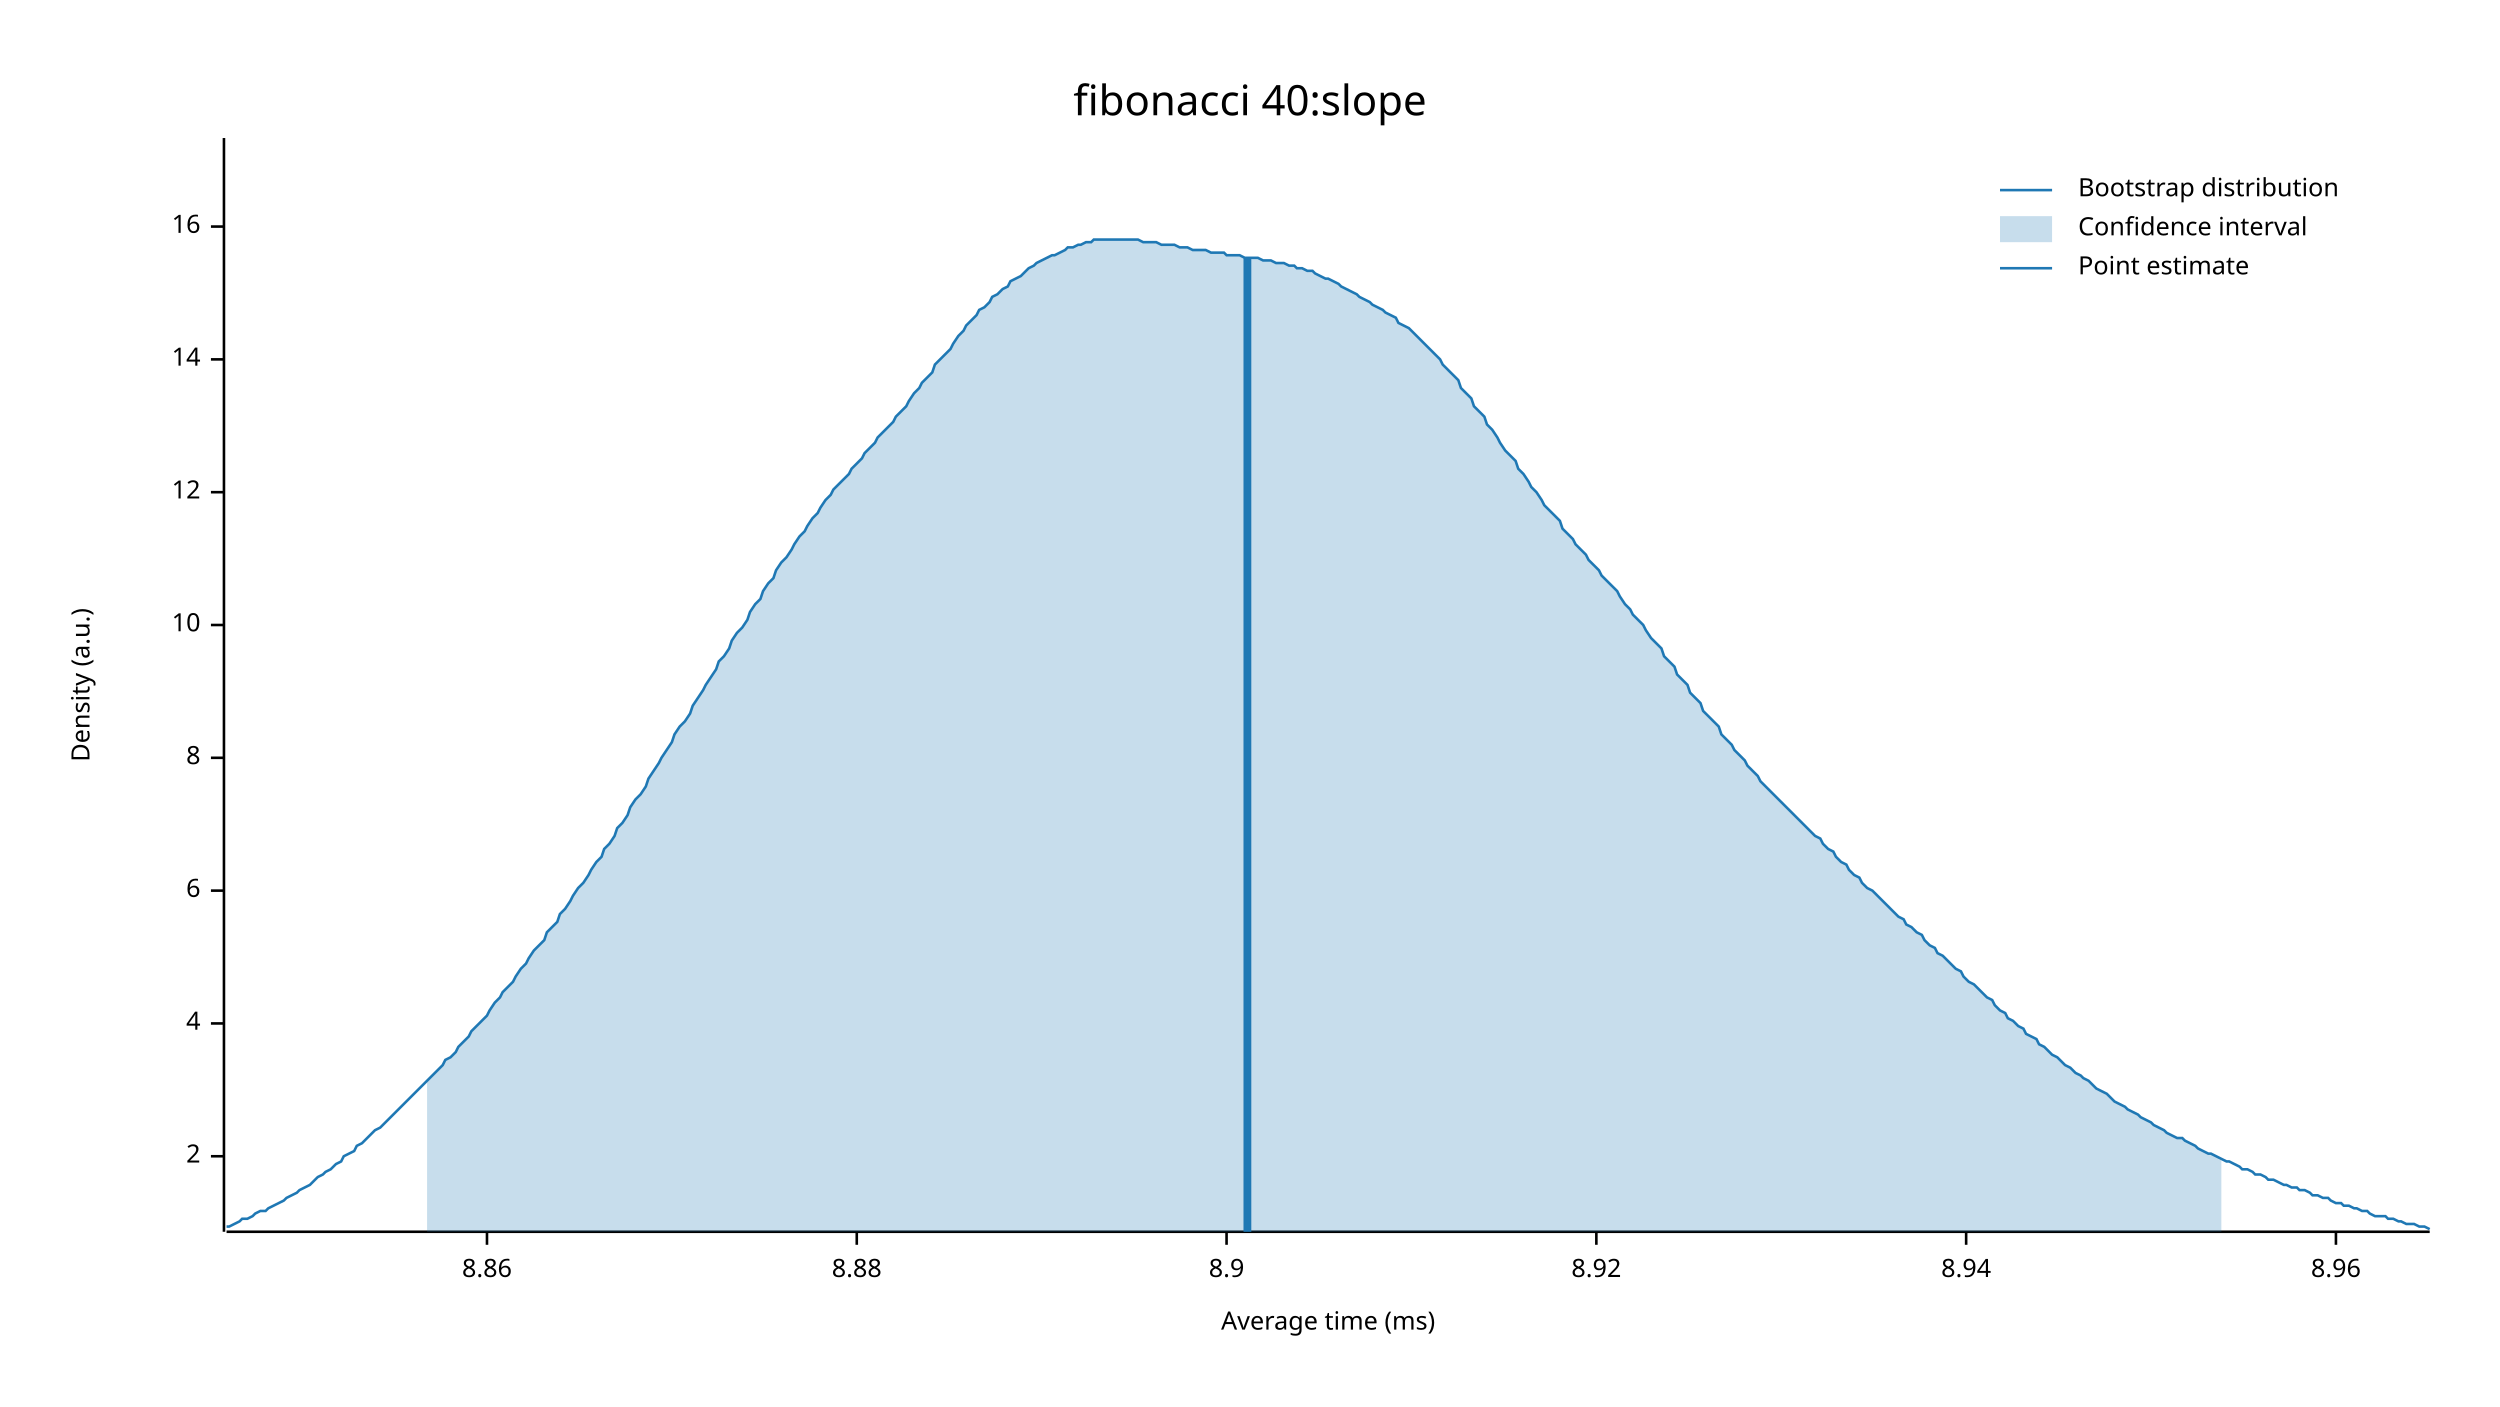
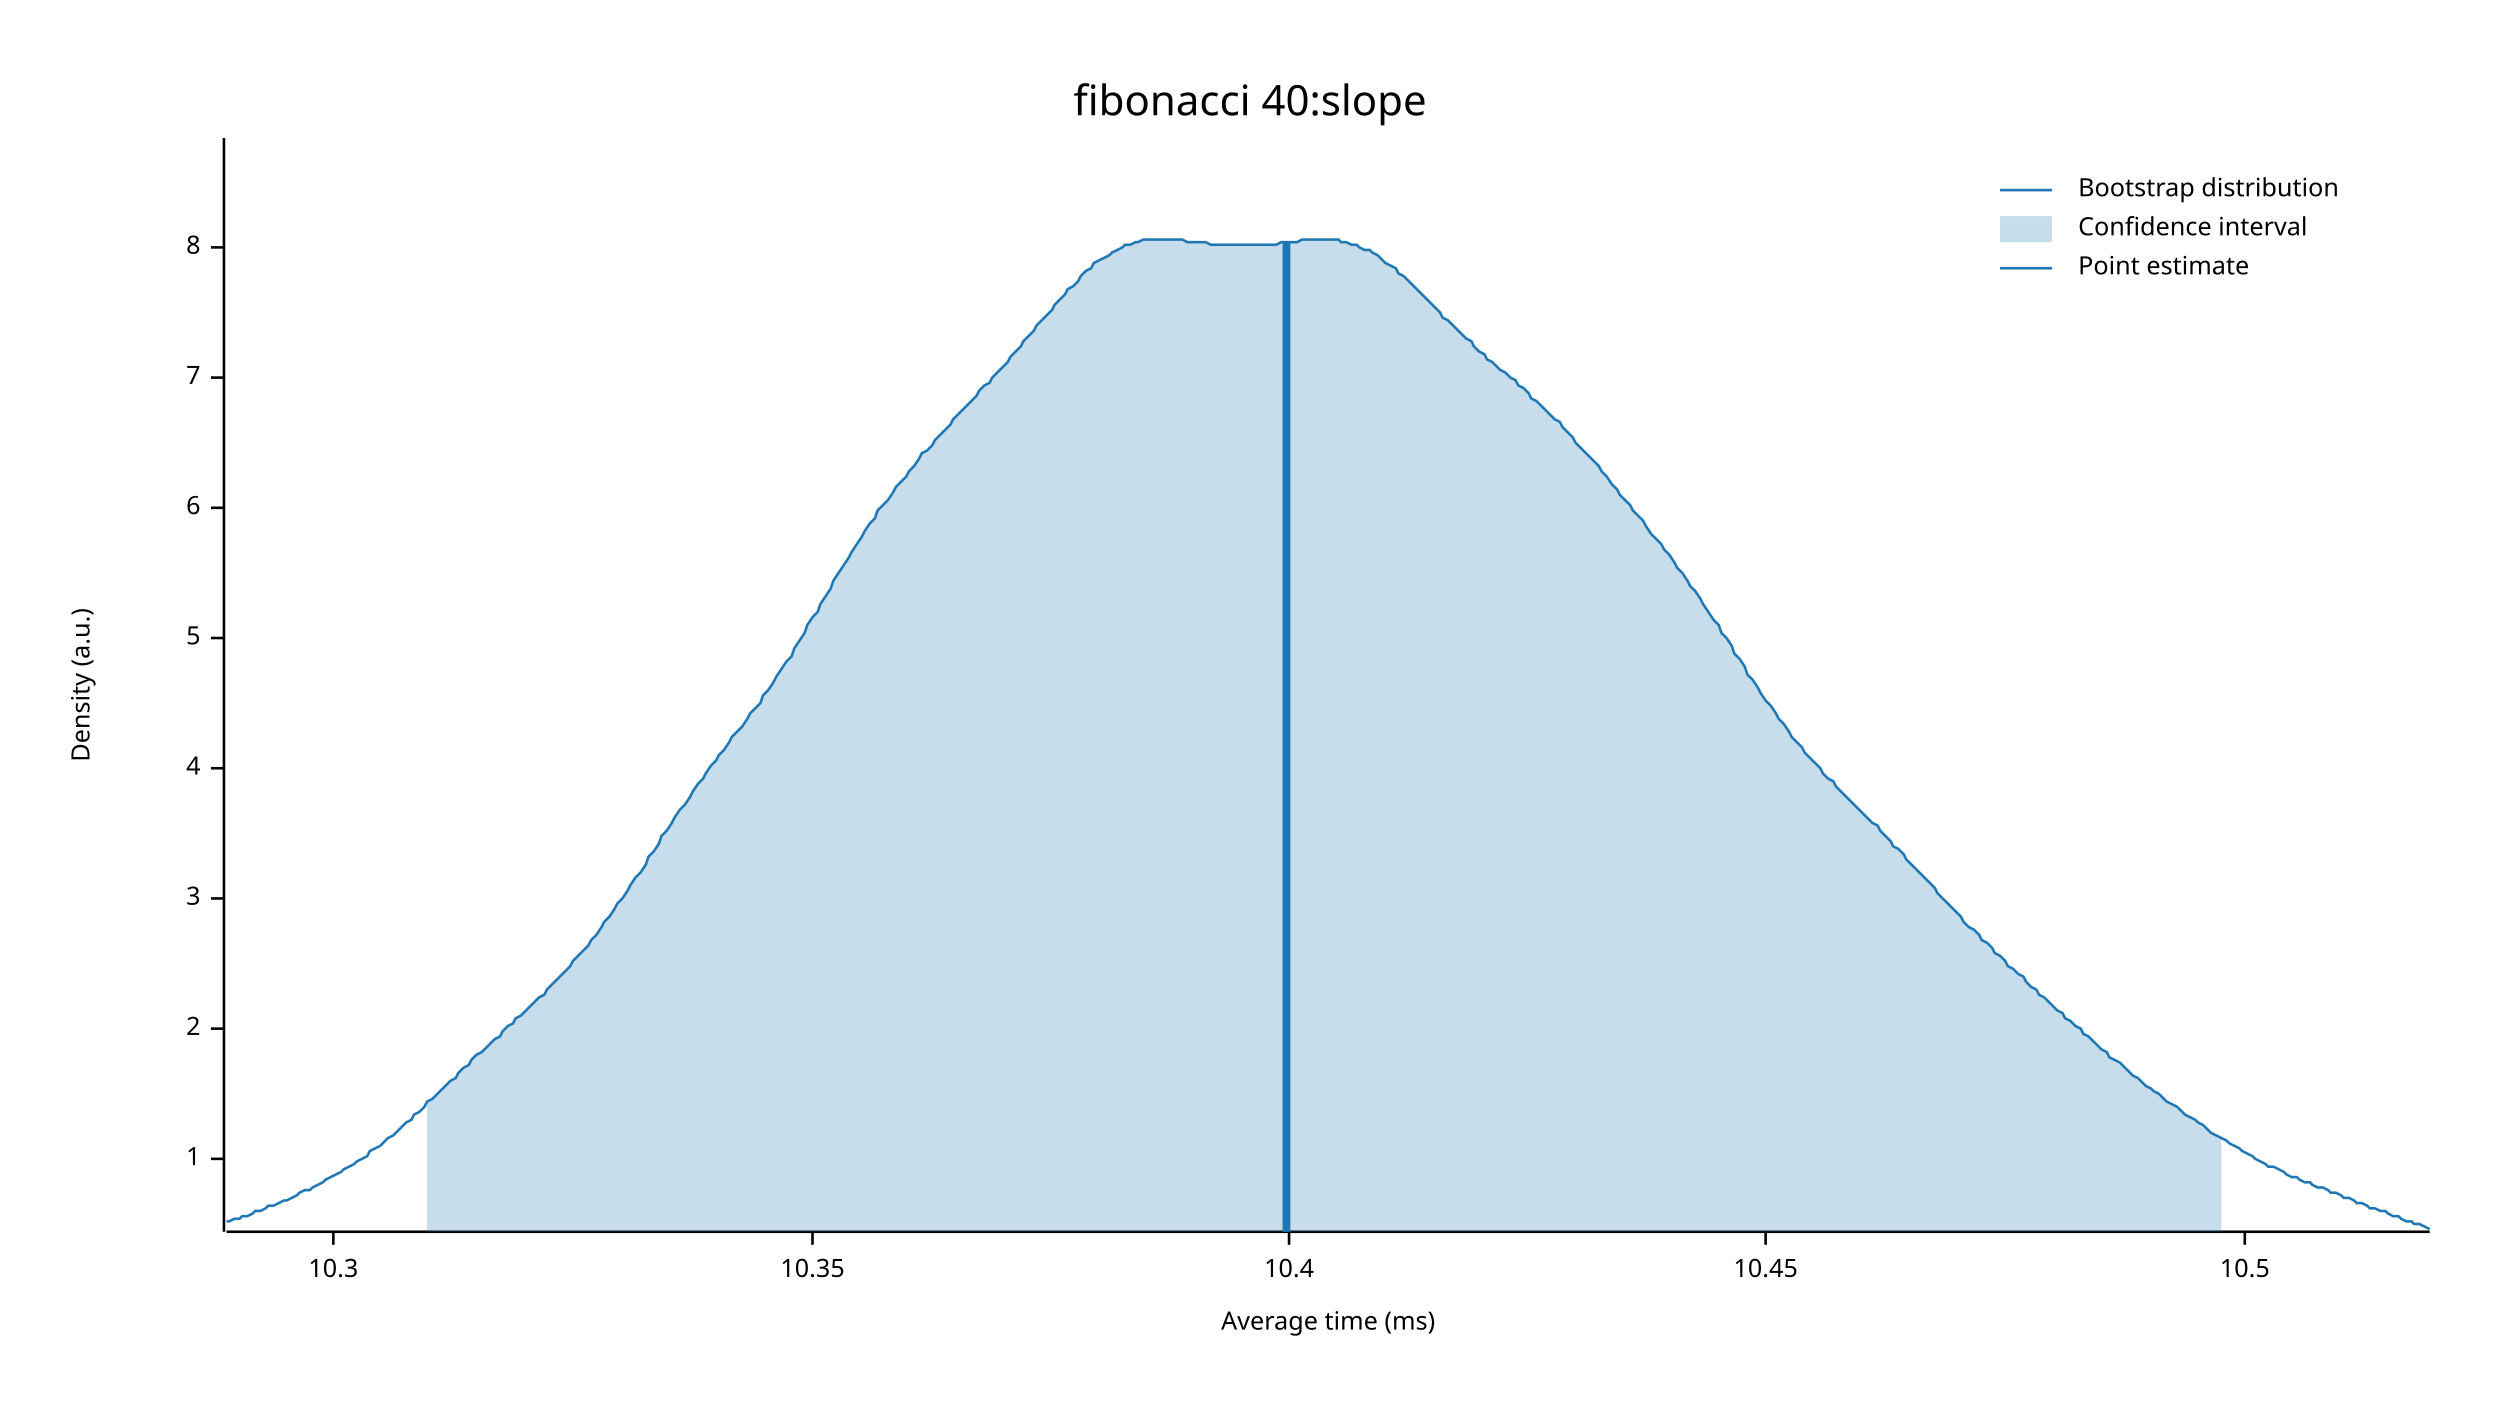
<svg xmlns="http://www.w3.org/2000/svg" width="960" height="540">
  <text x="480" y="32" dy="0.76em" text-anchor="middle" font-family="sans-serif" font-size="16.129" opacity="1" fill="#000000">
fibonacci 40:slope
</text>
  <text x="27" y="263" dy="0.76em" text-anchor="middle" font-family="sans-serif" font-size="9.677" opacity="1" fill="#000000" transform="rotate(270, 27, 263)">
Density (a.u.)
</text>
  <text x="510" y="513" dy="-0.5ex" text-anchor="middle" font-family="sans-serif" font-size="9.677" opacity="1" fill="#000000">
Average time (ms)
</text>
  <polyline fill="none" opacity="1" stroke="#000000" stroke-width="1" points="86,53 86,473 " />
-   <text x="77" y="444" dy="0.5ex" text-anchor="end" font-family="sans-serif" font-size="9.677" opacity="1" fill="#000000">
+   <text x="77" y="445" dy="0.5ex" text-anchor="end" font-family="sans-serif" font-size="9.677" opacity="1" fill="#000000">
+ 1
+ </text>
+   <polyline fill="none" opacity="1" stroke="#000000" stroke-width="1" points="81,445 86,445 " />
+   <text x="77" y="395" dy="0.5ex" text-anchor="end" font-family="sans-serif" font-size="9.677" opacity="1" fill="#000000">
2
</text>
-   <polyline fill="none" opacity="1" stroke="#000000" stroke-width="1" points="81,444 86,444 " />
-   <text x="77" y="393" dy="0.5ex" text-anchor="end" font-family="sans-serif" font-size="9.677" opacity="1" fill="#000000">
+   <polyline fill="none" opacity="1" stroke="#000000" stroke-width="1" points="81,395 86,395 " />
+   <text x="77" y="345" dy="0.5ex" text-anchor="end" font-family="sans-serif" font-size="9.677" opacity="1" fill="#000000">
+ 3
+ </text>
+   <polyline fill="none" opacity="1" stroke="#000000" stroke-width="1" points="81,345 86,345 " />
+   <text x="77" y="295" dy="0.5ex" text-anchor="end" font-family="sans-serif" font-size="9.677" opacity="1" fill="#000000">
4
</text>
-   <polyline fill="none" opacity="1" stroke="#000000" stroke-width="1" points="81,393 86,393 " />
-   <text x="77" y="342" dy="0.5ex" text-anchor="end" font-family="sans-serif" font-size="9.677" opacity="1" fill="#000000">
+   <polyline fill="none" opacity="1" stroke="#000000" stroke-width="1" points="81,295 86,295 " />
+   <text x="77" y="245" dy="0.5ex" text-anchor="end" font-family="sans-serif" font-size="9.677" opacity="1" fill="#000000">
+ 5
+ </text>
+   <polyline fill="none" opacity="1" stroke="#000000" stroke-width="1" points="81,245 86,245 " />
+   <text x="77" y="195" dy="0.5ex" text-anchor="end" font-family="sans-serif" font-size="9.677" opacity="1" fill="#000000">
6
</text>
-   <polyline fill="none" opacity="1" stroke="#000000" stroke-width="1" points="81,342 86,342 " />
-   <text x="77" y="291" dy="0.5ex" text-anchor="end" font-family="sans-serif" font-size="9.677" opacity="1" fill="#000000">
+   <polyline fill="none" opacity="1" stroke="#000000" stroke-width="1" points="81,195 86,195 " />
+   <text x="77" y="145" dy="0.5ex" text-anchor="end" font-family="sans-serif" font-size="9.677" opacity="1" fill="#000000">
+ 7
+ </text>
+   <polyline fill="none" opacity="1" stroke="#000000" stroke-width="1" points="81,145 86,145 " />
+   <text x="77" y="95" dy="0.5ex" text-anchor="end" font-family="sans-serif" font-size="9.677" opacity="1" fill="#000000">
8
</text>
-   <polyline fill="none" opacity="1" stroke="#000000" stroke-width="1" points="81,291 86,291 " />
-   <text x="77" y="240" dy="0.5ex" text-anchor="end" font-family="sans-serif" font-size="9.677" opacity="1" fill="#000000">
- 10
+   <polyline fill="none" opacity="1" stroke="#000000" stroke-width="1" points="81,95 86,95 " />
+   <polyline fill="none" opacity="1" stroke="#000000" stroke-width="1" points="87,473 933,473 " />
+   <text x="128" y="483" dy="0.76em" text-anchor="middle" font-family="sans-serif" font-size="9.677" opacity="1" fill="#000000">
+ 10.3
</text>
-   <polyline fill="none" opacity="1" stroke="#000000" stroke-width="1" points="81,240 86,240 " />
-   <text x="77" y="189" dy="0.5ex" text-anchor="end" font-family="sans-serif" font-size="9.677" opacity="1" fill="#000000">
- 12
+   <polyline fill="none" opacity="1" stroke="#000000" stroke-width="1" points="128,473 128,478 " />
+   <text x="312" y="483" dy="0.76em" text-anchor="middle" font-family="sans-serif" font-size="9.677" opacity="1" fill="#000000">
+ 10.35
</text>
-   <polyline fill="none" opacity="1" stroke="#000000" stroke-width="1" points="81,189 86,189 " />
-   <text x="77" y="138" dy="0.5ex" text-anchor="end" font-family="sans-serif" font-size="9.677" opacity="1" fill="#000000">
- 14
+   <polyline fill="none" opacity="1" stroke="#000000" stroke-width="1" points="312,473 312,478 " />
+   <text x="495" y="483" dy="0.76em" text-anchor="middle" font-family="sans-serif" font-size="9.677" opacity="1" fill="#000000">
+ 10.4
</text>
-   <polyline fill="none" opacity="1" stroke="#000000" stroke-width="1" points="81,138 86,138 " />
-   <text x="77" y="87" dy="0.5ex" text-anchor="end" font-family="sans-serif" font-size="9.677" opacity="1" fill="#000000">
- 16
+   <polyline fill="none" opacity="1" stroke="#000000" stroke-width="1" points="495,473 495,478 " />
+   <text x="678" y="483" dy="0.76em" text-anchor="middle" font-family="sans-serif" font-size="9.677" opacity="1" fill="#000000">
+ 10.45
</text>
-   <polyline fill="none" opacity="1" stroke="#000000" stroke-width="1" points="81,87 86,87 " />
-   <polyline fill="none" opacity="1" stroke="#000000" stroke-width="1" points="87,473 933,473 " />
-   <text x="187" y="483" dy="0.76em" text-anchor="middle" font-family="sans-serif" font-size="9.677" opacity="1" fill="#000000">
- 8.86
+   <polyline fill="none" opacity="1" stroke="#000000" stroke-width="1" points="678,473 678,478 " />
+   <text x="862" y="483" dy="0.76em" text-anchor="middle" font-family="sans-serif" font-size="9.677" opacity="1" fill="#000000">
+ 10.5
</text>
-   <polyline fill="none" opacity="1" stroke="#000000" stroke-width="1" points="187,473 187,478 " />
-   <text x="329" y="483" dy="0.76em" text-anchor="middle" font-family="sans-serif" font-size="9.677" opacity="1" fill="#000000">
- 8.88
- </text>
-   <polyline fill="none" opacity="1" stroke="#000000" stroke-width="1" points="329,473 329,478 " />
-   <text x="471" y="483" dy="0.76em" text-anchor="middle" font-family="sans-serif" font-size="9.677" opacity="1" fill="#000000">
- 8.9
- </text>
-   <polyline fill="none" opacity="1" stroke="#000000" stroke-width="1" points="471,473 471,478 " />
-   <text x="613" y="483" dy="0.76em" text-anchor="middle" font-family="sans-serif" font-size="9.677" opacity="1" fill="#000000">
- 8.92
- </text>
-   <polyline fill="none" opacity="1" stroke="#000000" stroke-width="1" points="613,473 613,478 " />
-   <text x="755" y="483" dy="0.76em" text-anchor="middle" font-family="sans-serif" font-size="9.677" opacity="1" fill="#000000">
- 8.94
- </text>
-   <polyline fill="none" opacity="1" stroke="#000000" stroke-width="1" points="755,473 755,478 " />
-   <text x="897" y="483" dy="0.76em" text-anchor="middle" font-family="sans-serif" font-size="9.677" opacity="1" fill="#000000">
- 8.96
- </text>
-   <polyline fill="none" opacity="1" stroke="#000000" stroke-width="1" points="897,473 897,478 " />
-   <polyline fill="none" opacity="1" stroke="#1F78B4" stroke-width="1" points="87,471 88,471 90,470 92,469 93,468 95,468 97,467 98,466 100,465 102,465 103,464 105,463 107,462 109,461 110,460 112,459 114,458 115,457 117,456 119,455 120,454 122,452 124,451 125,450 127,449 129,447 131,446 132,444 134,443 136,442 137,440 139,439 141,437 142,436 144,434 146,433 148,431 149,430 151,428 153,426 154,425 156,423 158,421 159,420 161,418 163,416 164,415 166,413 168,411 170,409 171,407 173,406 175,404 176,402 178,400 180,398 181,396 183,394 185,392 187,390 188,388 190,385 192,383 193,381 195,379 197,377 198,375 200,372 202,370 203,368 205,365 207,363 209,361 210,358 212,356 214,354 215,351 217,349 219,346 220,344 222,341 224,339 226,336 227,334 229,331 231,329 232,326 234,324 236,321 237,318 239,316 241,313 242,310 244,307 246,305 248,302 249,299 251,296 253,293 254,291 256,288 258,285 259,282 261,279 263,277 265,274 266,271 268,268 270,265 271,263 273,260 275,257 276,254 278,252 280,249 281,246 283,243 285,241 287,238 288,235 290,232 292,230 293,227 295,224 297,222 298,219 300,216 302,214 304,211 305,209 307,206 309,204 310,202 312,199 314,197 315,195 317,192 319,190 320,188 322,186 324,184 326,182 327,180 329,178 331,176 332,174 334,172 336,170 337,168 339,166 341,164 343,162 344,160 346,158 348,156 349,154 351,151 353,149 354,147 356,145 358,143 359,140 361,138 363,136 365,134 366,132 368,129 370,127 371,125 373,123 375,121 376,119 378,118 380,116 381,114 383,113 385,111 387,110 388,108 390,107 392,106 393,105 395,103 397,102 398,101 400,100 402,99 404,98 405,98 407,97 409,96 410,95 412,95 414,94 415,94 417,93 419,93 420,92 422,92 424,92 426,92 427,92 429,92 431,92 432,92 434,92 436,92 437,92 439,93 441,93 443,93 444,93 446,94 448,94 449,94 451,94 453,95 454,95 456,95 458,96 459,96 461,96 463,96 465,97 466,97 468,97 470,97 471,98 473,98 475,98 476,98 478,99 480,99 482,99 483,99 485,100 487,100 488,100 490,101 492,101 493,101 495,102 497,102 498,103 500,103 502,104 504,104 505,105 507,106 509,107 510,107 512,108 514,109 515,110 517,111 519,112 521,113 522,114 524,115 526,116 527,117 529,118 531,119 532,120 534,121 536,122 537,124 539,125 541,126 543,128 544,129 546,131 548,133 549,134 551,136 553,138 554,140 556,142 558,144 560,146 561,149 563,151 565,153 566,156 568,158 570,160 571,163 573,165 575,168 576,170 578,173 580,175 582,177 583,180 585,182 587,185 588,187 590,189 592,192 593,194 595,196 597,198 599,200 600,203 602,205 604,207 605,209 607,211 609,213 610,215 612,217 614,219 615,221 617,223 619,225 621,227 622,229 624,232 626,234 627,236 629,238 631,240 632,242 634,245 636,247 638,249 639,252 641,254 643,256 644,259 646,261 648,263 649,266 651,268 653,270 654,273 656,275 658,277 660,279 661,282 663,284 665,286 666,288 668,290 670,292 671,294 673,296 675,298 676,300 678,302 680,304 682,306 683,307 685,309 687,311 688,312 690,314 692,316 693,317 695,319 697,321 699,322 700,324 702,326 704,327 705,329 707,331 709,332 710,334 712,336 714,337 715,339 717,341 719,342 721,344 722,345 724,347 726,349 727,350 729,352 731,353 732,355 734,356 736,358 738,359 739,361 741,363 743,364 744,366 746,367 748,369 749,370 751,372 753,373 754,375 756,377 758,378 760,380 761,381 763,383 765,384 766,386 768,388 770,389 771,391 773,392 775,394 777,395 778,397 780,398 782,399 783,401 785,402 787,404 788,405 790,406 792,408 793,409 795,410 797,412 799,413 800,414 802,415 804,417 805,418 807,419 809,420 810,421 812,423 814,424 816,425 817,426 819,427 821,428 822,429 824,430 826,431 827,432 829,433 831,434 832,435 834,436 836,437 838,437 839,438 841,439 843,440 844,441 846,442 848,443 849,443 851,444 853,445 855,446 856,446 858,447 860,448 861,449 863,449 865,450 866,451 868,451 870,452 871,453 873,453 875,454 877,455 878,455 880,456 882,456 883,457 885,457 887,458 888,459 890,459 892,460 894,460 895,461 897,462 899,462 900,463 902,463 904,464 905,464 907,465 909,465 910,466 912,467 914,467 916,467 917,468 919,468 921,469 922,469 924,470 926,470 927,470 929,471 931,471 933,472 " />
-   <polygon opacity="0.25" fill="#1F78B4" points="164,415 166,413 168,411 170,409 171,407 173,406 175,404 176,402 178,400 180,398 181,396 183,394 185,392 187,390 188,388 190,385 192,383 193,381 195,379 197,377 198,375 200,372 202,370 203,368 205,365 207,363 209,361 210,358 212,356 214,354 215,351 217,349 219,346 220,344 222,341 224,339 226,336 227,334 229,331 231,329 232,326 234,324 236,321 237,318 239,316 241,313 242,310 244,307 246,305 248,302 249,299 251,296 253,293 254,291 256,288 258,285 259,282 261,279 263,277 265,274 266,271 268,268 270,265 271,263 273,260 275,257 276,254 278,252 280,249 281,246 283,243 285,241 287,238 288,235 290,232 292,230 293,227 295,224 297,222 298,219 300,216 302,214 304,211 305,209 307,206 309,204 310,202 312,199 314,197 315,195 317,192 319,190 320,188 322,186 324,184 326,182 327,180 329,178 331,176 332,174 334,172 336,170 337,168 339,166 341,164 343,162 344,160 346,158 348,156 349,154 351,151 353,149 354,147 356,145 358,143 359,140 361,138 363,136 365,134 366,132 368,129 370,127 371,125 373,123 375,121 376,119 378,118 380,116 381,114 383,113 385,111 387,110 388,108 390,107 392,106 393,105 395,103 397,102 398,101 400,100 402,99 404,98 405,98 407,97 409,96 410,95 412,95 414,94 415,94 417,93 419,93 420,92 422,92 424,92 426,92 427,92 429,92 431,92 432,92 434,92 436,92 437,92 439,93 441,93 443,93 444,93 446,94 448,94 449,94 451,94 453,95 454,95 456,95 458,96 459,96 461,96 463,96 465,97 466,97 468,97 470,97 471,98 473,98 475,98 476,98 478,99 480,99 482,99 483,99 485,100 487,100 488,100 490,101 492,101 493,101 495,102 497,102 498,103 500,103 502,104 504,104 505,105 507,106 509,107 510,107 512,108 514,109 515,110 517,111 519,112 521,113 522,114 524,115 526,116 527,117 529,118 531,119 532,120 534,121 536,122 537,124 539,125 541,126 543,128 544,129 546,131 548,133 549,134 551,136 553,138 554,140 556,142 558,144 560,146 561,149 563,151 565,153 566,156 568,158 570,160 571,163 573,165 575,168 576,170 578,173 580,175 582,177 583,180 585,182 587,185 588,187 590,189 592,192 593,194 595,196 597,198 599,200 600,203 602,205 604,207 605,209 607,211 609,213 610,215 612,217 614,219 615,221 617,223 619,225 621,227 622,229 624,232 626,234 627,236 629,238 631,240 632,242 634,245 636,247 638,249 639,252 641,254 643,256 644,259 646,261 648,263 649,266 651,268 653,270 654,273 656,275 658,277 660,279 661,282 663,284 665,286 666,288 668,290 670,292 671,294 673,296 675,298 676,300 678,302 680,304 682,306 683,307 685,309 687,311 688,312 690,314 692,316 693,317 695,319 697,321 699,322 700,324 702,326 704,327 705,329 707,331 709,332 710,334 712,336 714,337 715,339 717,341 719,342 721,344 722,345 724,347 726,349 727,350 729,352 731,353 732,355 734,356 736,358 738,359 739,361 741,363 743,364 744,366 746,367 748,369 749,370 751,372 753,373 754,375 756,377 758,378 760,380 761,381 763,383 765,384 766,386 768,388 770,389 771,391 773,392 775,394 777,395 778,397 780,398 782,399 783,401 785,402 787,404 788,405 790,406 792,408 793,409 795,410 797,412 799,413 800,414 802,415 804,417 805,418 807,419 809,420 810,421 812,423 814,424 816,425 817,426 819,427 821,428 822,429 824,430 826,431 827,432 829,433 831,434 832,435 834,436 836,437 838,437 839,438 841,439 843,440 844,441 846,442 848,443 849,443 851,444 853,445 853,473 164,473 " />
-   <polyline fill="none" opacity="1" stroke="#1F78B4" stroke-width="3" points="479,473 479,99 " />
+   <polyline fill="none" opacity="1" stroke="#000000" stroke-width="1" points="862,473 862,478 " />
+   <polyline fill="none" opacity="1" stroke="#1F78B4" stroke-width="1" points="87,469 88,469 90,468 92,468 93,467 95,467 97,466 98,465 100,465 102,464 103,463 105,463 107,462 109,461 110,461 112,460 114,459 115,458 117,457 119,457 120,456 122,455 124,454 125,453 127,452 129,451 131,450 132,449 134,448 136,447 137,446 139,445 141,444 142,442 144,441 146,440 148,438 149,437 151,436 153,434 154,433 156,431 158,430 159,428 161,427 163,425 164,423 166,422 168,420 170,418 171,417 173,415 175,414 176,412 178,410 180,409 181,407 183,405 185,404 187,402 188,401 190,399 192,398 193,396 195,394 197,393 198,391 200,390 202,388 203,387 205,385 207,383 209,382 210,380 212,378 214,376 215,375 217,373 219,371 220,369 222,367 224,365 226,363 227,361 229,359 231,356 232,354 234,352 236,349 237,347 239,345 241,342 242,340 244,337 246,335 248,332 249,329 251,327 253,324 254,321 256,319 258,316 259,314 261,311 263,309 265,306 266,304 268,301 270,299 271,297 273,294 275,292 276,290 278,288 280,285 281,283 283,281 285,279 287,276 288,274 290,272 292,270 293,267 295,265 297,262 298,260 300,257 302,254 304,252 305,249 307,246 309,243 310,240 312,237 314,235 315,232 317,229 319,226 320,223 322,220 324,217 326,214 327,212 329,209 331,206 332,204 334,201 336,199 337,196 339,194 341,192 343,189 344,187 346,185 348,183 349,181 351,179 353,176 354,174 356,173 358,171 359,169 361,167 363,165 365,163 366,161 368,159 370,157 371,156 373,154 375,152 376,150 378,148 380,147 381,145 383,143 385,141 387,139 388,137 390,135 392,133 393,131 395,129 397,127 398,125 400,123 402,121 404,119 405,117 407,115 409,113 410,111 412,110 414,108 415,106 417,104 419,103 420,101 422,100 424,99 426,98 427,97 429,96 431,95 432,94 434,94 436,93 437,93 439,92 441,92 443,92 444,92 446,92 448,92 449,92 451,92 453,92 454,92 456,93 458,93 459,93 461,93 463,93 465,94 466,94 468,94 470,94 471,94 473,94 475,94 476,94 478,94 480,94 482,94 483,94 485,94 487,94 488,94 490,94 492,93 493,93 495,93 497,93 498,93 500,92 502,92 504,92 505,92 507,92 509,92 510,92 512,92 514,92 515,93 517,93 519,94 521,94 522,95 524,96 526,96 527,97 529,98 531,100 532,101 534,102 536,103 537,105 539,106 541,108 543,110 544,111 546,113 548,115 549,116 551,118 553,120 554,122 556,123 558,125 560,127 561,128 563,130 565,131 566,133 568,135 570,136 571,138 573,139 575,141 576,142 578,143 580,145 582,146 583,148 585,149 587,151 588,153 590,154 592,156 593,157 595,159 597,161 599,162 600,164 602,166 604,168 605,170 607,172 609,174 610,175 612,177 614,179 615,181 617,183 619,186 621,188 622,190 624,192 626,194 627,196 629,198 631,200 632,202 634,205 636,207 638,209 639,211 641,213 643,216 644,218 646,220 648,223 649,225 651,227 653,230 654,232 656,235 658,238 660,240 661,243 663,245 665,248 666,251 668,253 670,256 671,259 673,261 675,264 676,266 678,269 680,271 682,274 683,276 685,278 687,281 688,283 690,285 692,287 693,289 695,291 697,293 699,295 700,297 702,299 704,300 705,302 707,304 709,306 710,307 712,309 714,311 715,312 717,314 719,316 721,317 722,319 724,321 726,323 727,325 729,326 731,328 732,330 734,332 736,334 738,336 739,337 741,339 743,341 744,343 746,345 748,347 749,348 751,350 753,352 754,354 756,356 758,357 760,359 761,361 763,362 765,364 766,366 768,367 770,369 771,371 773,372 775,374 777,375 778,377 780,379 782,380 783,382 785,383 787,385 788,386 790,388 792,389 793,391 795,392 797,394 799,395 800,397 802,398 804,400 805,401 807,403 809,404 810,406 812,407 814,408 816,410 817,411 819,413 821,414 822,415 824,417 826,418 827,419 829,420 831,422 832,423 834,424 836,425 838,427 839,428 841,429 843,430 844,431 846,432 848,434 849,435 851,436 853,437 855,438 856,439 858,440 860,441 861,442 863,443 865,444 866,445 868,446 870,447 871,448 873,448 875,449 877,450 878,451 880,452 882,452 883,453 885,454 887,454 888,455 890,456 892,456 894,457 895,458 897,458 899,459 900,460 902,460 904,461 905,462 907,462 909,463 910,464 912,464 914,465 916,465 917,466 919,467 921,467 922,468 924,469 926,469 927,470 929,470 931,471 933,472 " />
+   <polygon opacity="0.25" fill="#1F78B4" points="164,423 166,422 168,420 170,418 171,417 173,415 175,414 176,412 178,410 180,409 181,407 183,405 185,404 187,402 188,401 190,399 192,398 193,396 195,394 197,393 198,391 200,390 202,388 203,387 205,385 207,383 209,382 210,380 212,378 214,376 215,375 217,373 219,371 220,369 222,367 224,365 226,363 227,361 229,359 231,356 232,354 234,352 236,349 237,347 239,345 241,342 242,340 244,337 246,335 248,332 249,329 251,327 253,324 254,321 256,319 258,316 259,314 261,311 263,309 265,306 266,304 268,301 270,299 271,297 273,294 275,292 276,290 278,288 280,285 281,283 283,281 285,279 287,276 288,274 290,272 292,270 293,267 295,265 297,262 298,260 300,257 302,254 304,252 305,249 307,246 309,243 310,240 312,237 314,235 315,232 317,229 319,226 320,223 322,220 324,217 326,214 327,212 329,209 331,206 332,204 334,201 336,199 337,196 339,194 341,192 343,189 344,187 346,185 348,183 349,181 351,179 353,176 354,174 356,173 358,171 359,169 361,167 363,165 365,163 366,161 368,159 370,157 371,156 373,154 375,152 376,150 378,148 380,147 381,145 383,143 385,141 387,139 388,137 390,135 392,133 393,131 395,129 397,127 398,125 400,123 402,121 404,119 405,117 407,115 409,113 410,111 412,110 414,108 415,106 417,104 419,103 420,101 422,100 424,99 426,98 427,97 429,96 431,95 432,94 434,94 436,93 437,93 439,92 441,92 443,92 444,92 446,92 448,92 449,92 451,92 453,92 454,92 456,93 458,93 459,93 461,93 463,93 465,94 466,94 468,94 470,94 471,94 473,94 475,94 476,94 478,94 480,94 482,94 483,94 485,94 487,94 488,94 490,94 492,93 493,93 495,93 497,93 498,93 500,92 502,92 504,92 505,92 507,92 509,92 510,92 512,92 514,92 515,93 517,93 519,94 521,94 522,95 524,96 526,96 527,97 529,98 531,100 532,101 534,102 536,103 537,105 539,106 541,108 543,110 544,111 546,113 548,115 549,116 551,118 553,120 554,122 556,123 558,125 560,127 561,128 563,130 565,131 566,133 568,135 570,136 571,138 573,139 575,141 576,142 578,143 580,145 582,146 583,148 585,149 587,151 588,153 590,154 592,156 593,157 595,159 597,161 599,162 600,164 602,166 604,168 605,170 607,172 609,174 610,175 612,177 614,179 615,181 617,183 619,186 621,188 622,190 624,192 626,194 627,196 629,198 631,200 632,202 634,205 636,207 638,209 639,211 641,213 643,216 644,218 646,220 648,223 649,225 651,227 653,230 654,232 656,235 658,238 660,240 661,243 663,245 665,248 666,251 668,253 670,256 671,259 673,261 675,264 676,266 678,269 680,271 682,274 683,276 685,278 687,281 688,283 690,285 692,287 693,289 695,291 697,293 699,295 700,297 702,299 704,300 705,302 707,304 709,306 710,307 712,309 714,311 715,312 717,314 719,316 721,317 722,319 724,321 726,323 727,325 729,326 731,328 732,330 734,332 736,334 738,336 739,337 741,339 743,341 744,343 746,345 748,347 749,348 751,350 753,352 754,354 756,356 758,357 760,359 761,361 763,362 765,364 766,366 768,367 770,369 771,371 773,372 775,374 777,375 778,377 780,379 782,380 783,382 785,383 787,385 788,386 790,388 792,389 793,391 795,392 797,394 799,395 800,397 802,398 804,400 805,401 807,403 809,404 810,406 812,407 814,408 816,410 817,411 819,413 821,414 822,415 824,417 826,418 827,419 829,420 831,422 832,423 834,424 836,425 838,427 839,428 841,429 843,430 844,431 846,432 848,434 849,435 851,436 853,437 853,473 164,473 " />
+   <polyline fill="none" opacity="1" stroke="#1F78B4" stroke-width="3" points="494,473 494,93 " />
  <text x="798" y="68" dy="0.76em" text-anchor="start" font-family="sans-serif" font-size="9.677" opacity="1" fill="#000000">
Bootstrap distribution
</text>
  <text x="798" y="83" dy="0.76em" text-anchor="start" font-family="sans-serif" font-size="9.677" opacity="1" fill="#000000">
Confidence interval
</text>
  <text x="798" y="98" dy="0.76em" text-anchor="start" font-family="sans-serif" font-size="9.677" opacity="1" fill="#000000">
Point estimate
</text>
  <polyline fill="none" opacity="1" stroke="#1F78B4" stroke-width="1" points="768,73 788,73 " />
  <rect x="768" y="83" width="20" height="10" opacity="0.25" fill="#1F78B4" stroke="none" />
  <polyline fill="none" opacity="1" stroke="#1F78B4" stroke-width="1" points="768,103 788,103 " />
</svg>
